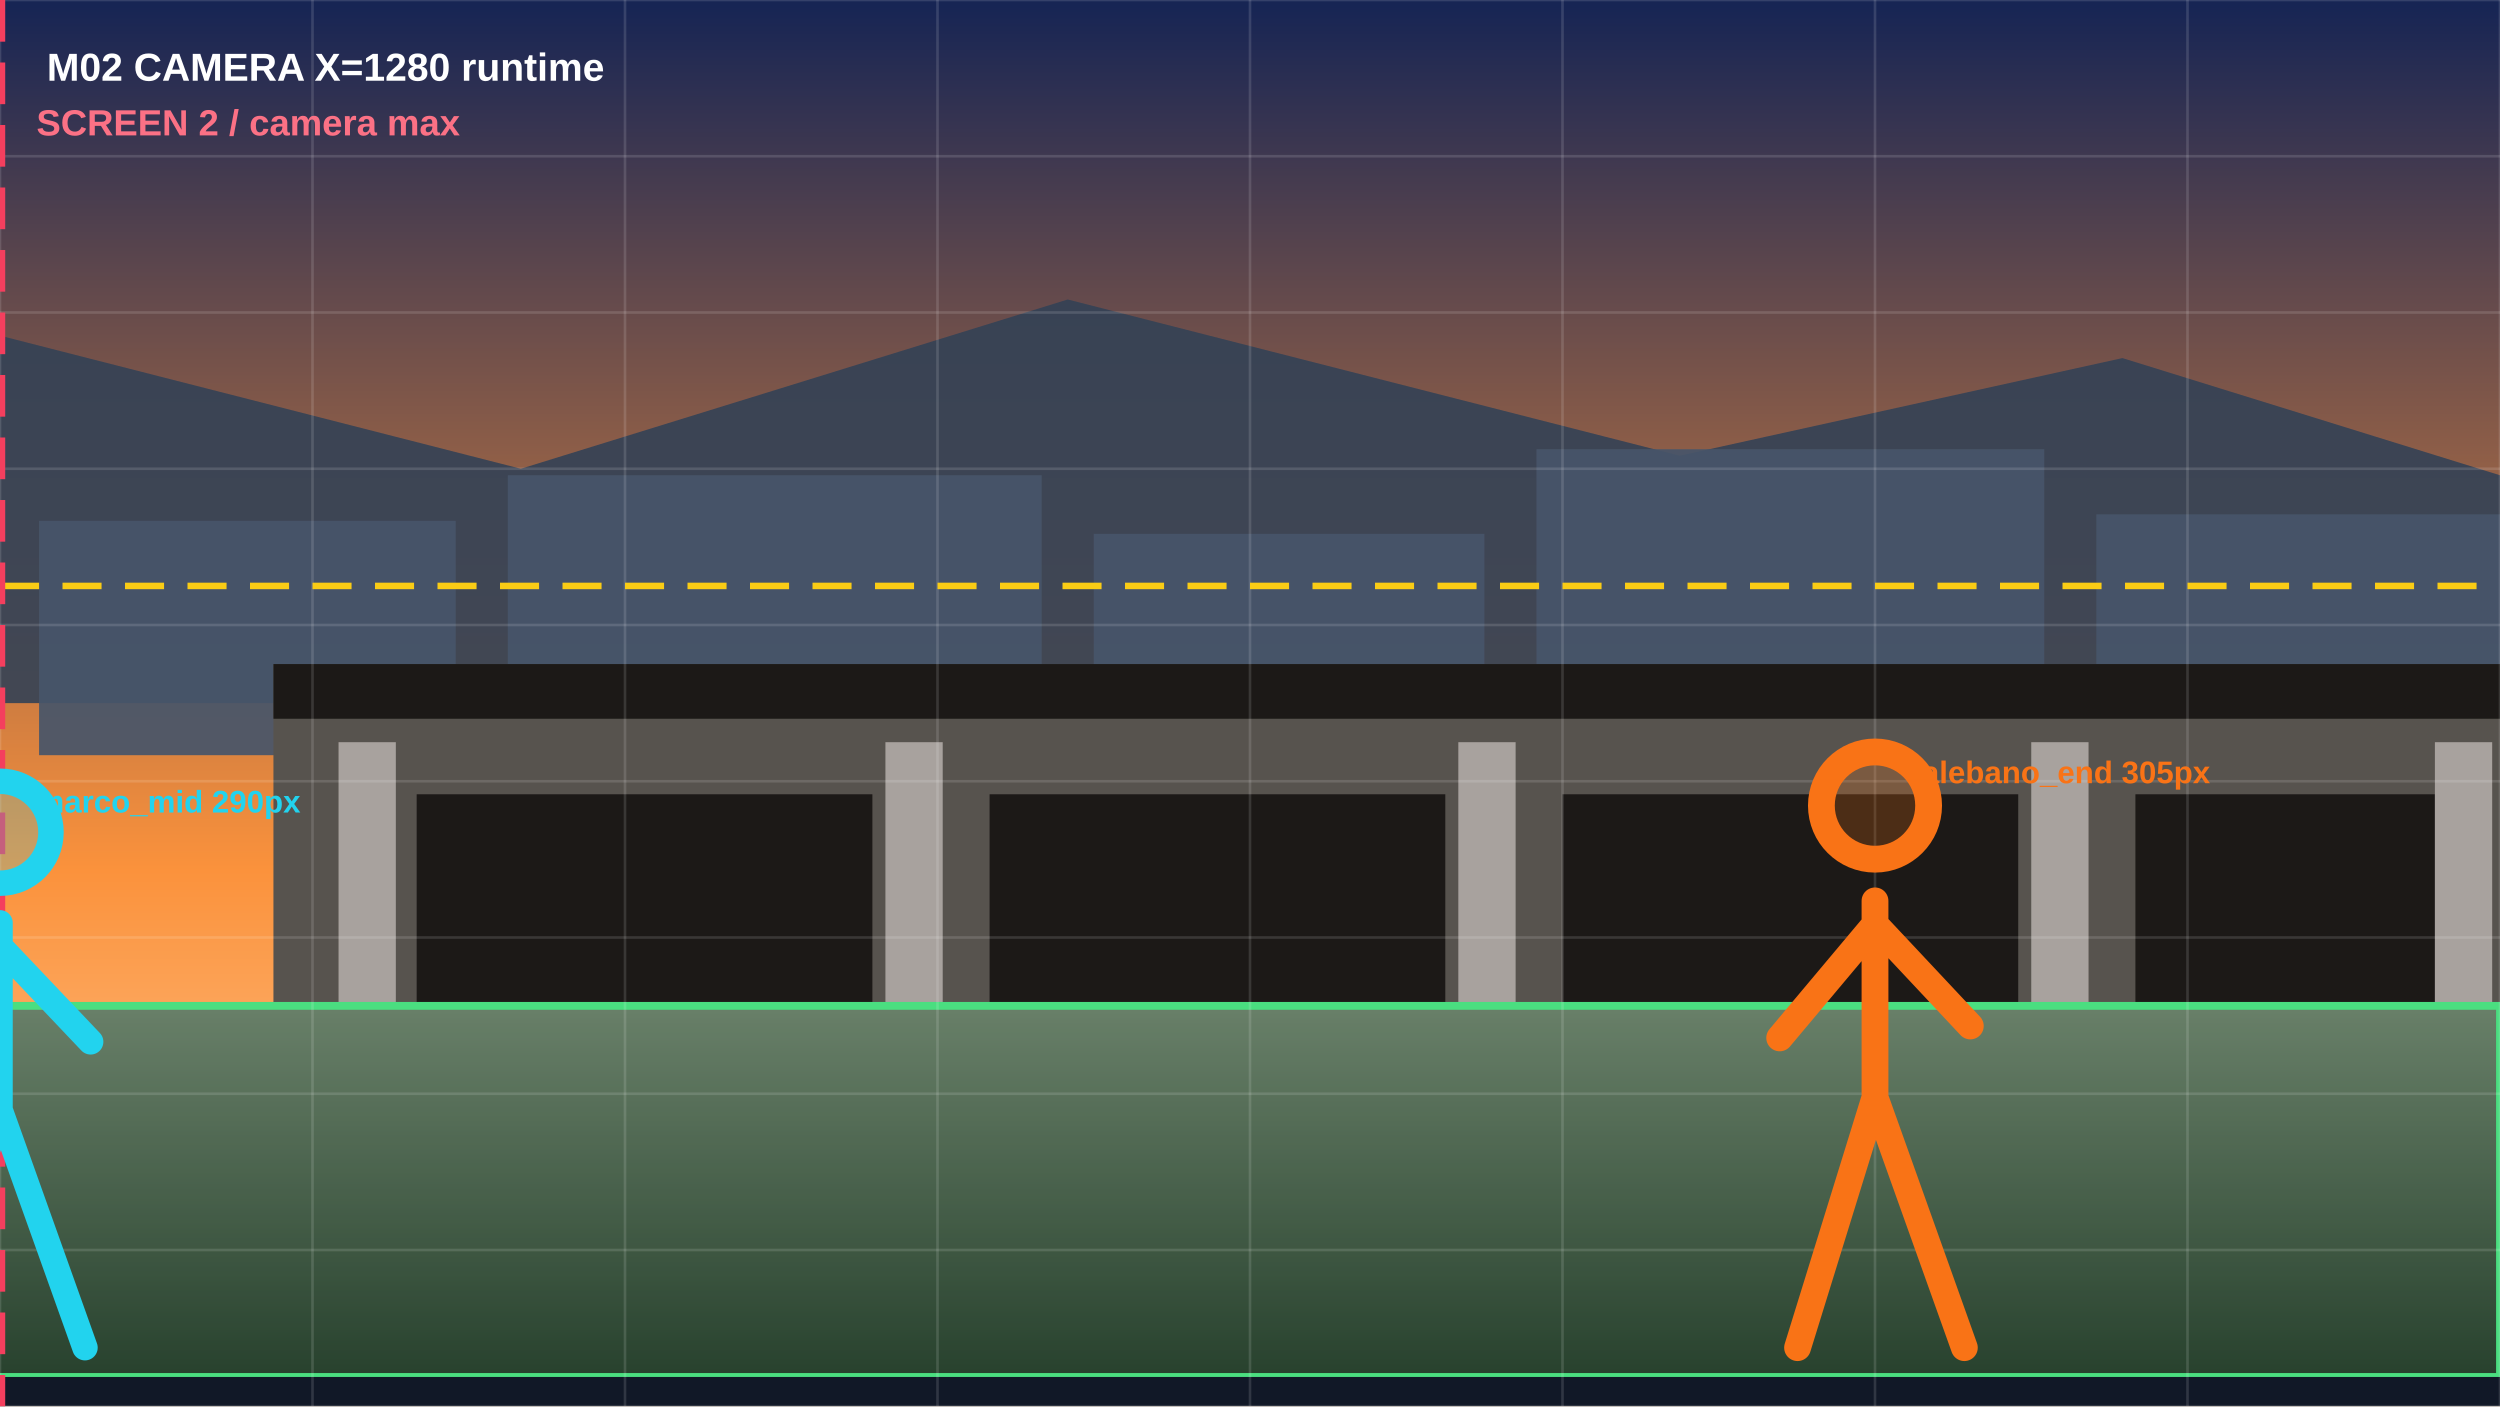
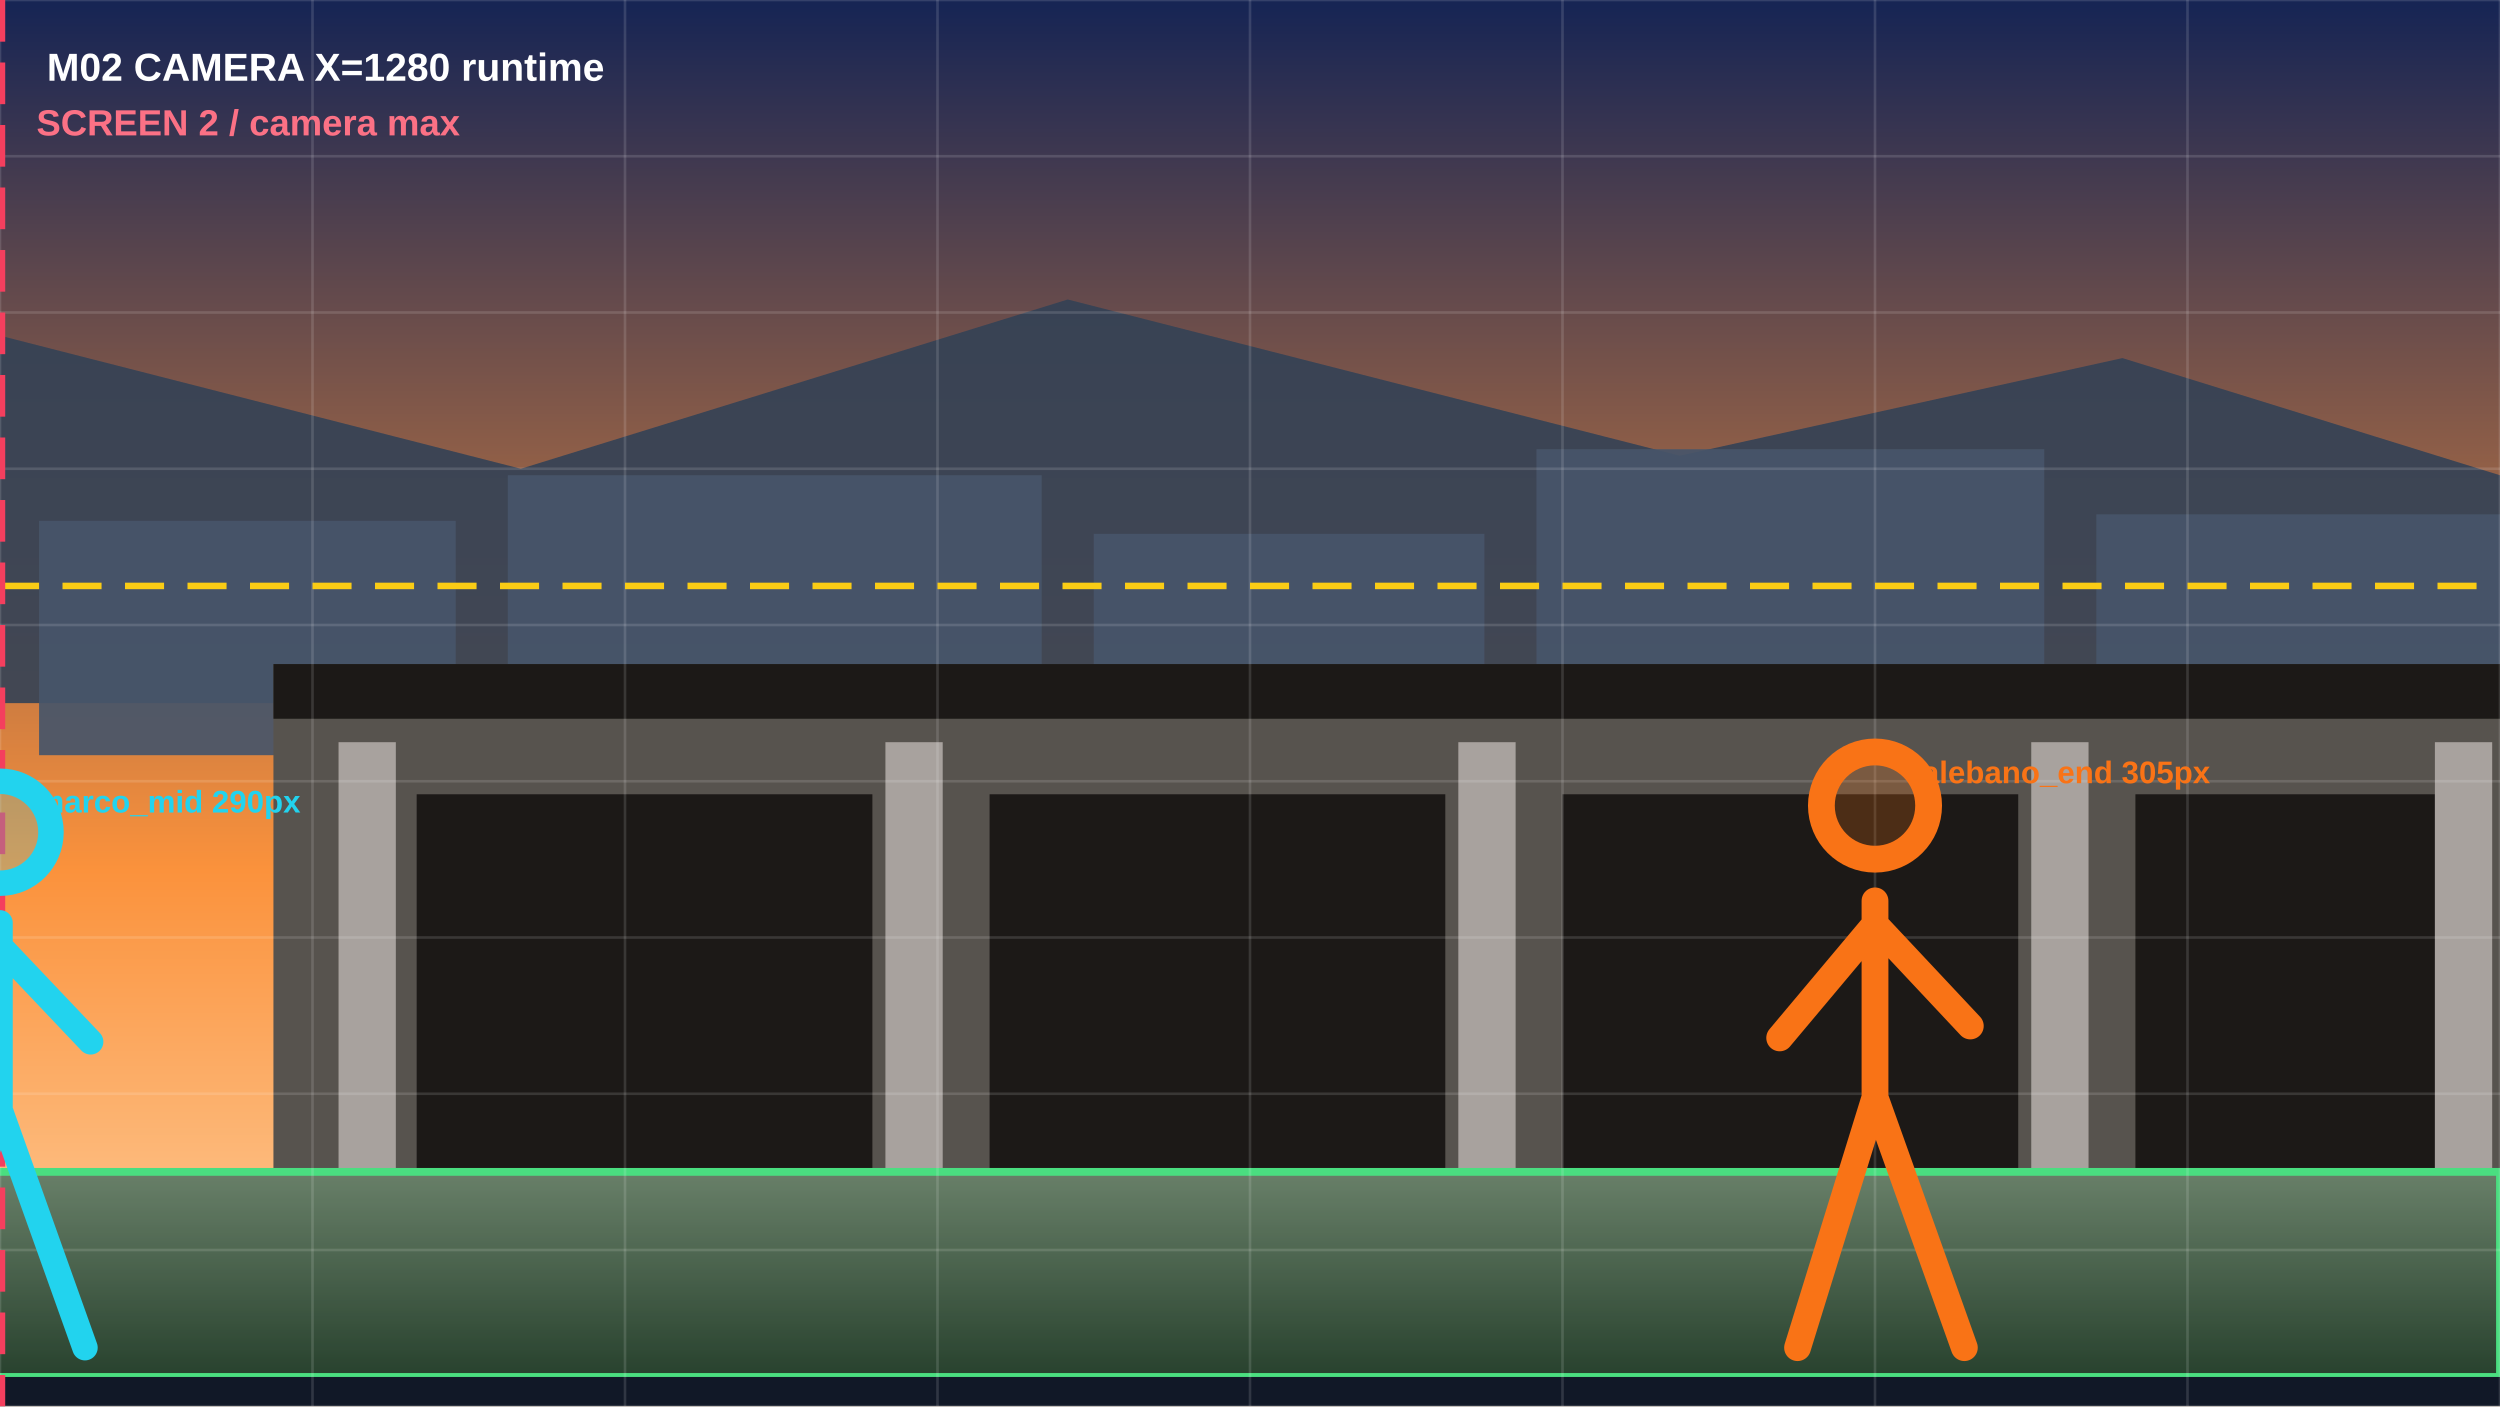
<svg xmlns="http://www.w3.org/2000/svg" width="1280" height="720" viewBox="1920 0 1920 1080" role="img" aria-label="M02 deterministic greybox">
  <defs>
    <linearGradient id="sky" x1="0" y1="0" x2="0" y2="1">
      <stop offset="0" stop-color="#172554" />
      <stop offset="0.62" stop-color="#fb923c" />
      <stop offset="1" stop-color="#fed7aa" />
    </linearGradient>
    <linearGradient id="ground" x1="0" y1="0" x2="0" y2="1">
      <stop offset="0" stop-color="#78716c" />
      <stop offset="1" stop-color="#292524" />
    </linearGradient>
  </defs>
  <rect width="3840" height="1080" fill="url(#sky)" />
  <path d="M0 450 L420 335 L760 392 L1110 270 L1460 390 L1870 245 L2320 360 L2740 230 L3210 350 L3550 275 L3840 365 L3840 540 L0 540Z" fill="#334155" opacity="0.9" />
  <g fill="#475569" opacity="0.92">
    <rect x="0" y="390" width="340" height="190" />
    <rect x="365" y="420" width="300" height="160" />
    <rect x="700" y="370" width="420" height="210" />
    <rect x="1160" y="410" width="330" height="170" />
    <rect x="1530" y="350" width="380" height="230" />
    <rect x="1950" y="400" width="320" height="180" />
    <rect x="2310" y="365" width="410" height="215" />
    <rect x="2760" y="410" width="300" height="170" />
    <rect x="3100" y="345" width="390" height="235" />
    <rect x="3530" y="395" width="310" height="185" />
  </g>
-   <rect x="0" y="540" width="1140" height="232.5" fill="#57534e" />
+   <rect x="0" y="540" width="1140" height="360" fill="#57534e" />
  <rect x="0" y="540" width="1140" height="42" fill="#1c1917" />
  <g fill="#1c1917">
-     <rect x="110" y="600" width="260" height="172.5" />
-     <rect x="440" y="600" width="260" height="172.5" />
-     <rect x="770" y="600" width="260" height="172.5" />
+     <rect x="110" y="600" width="260" height="300" />
+     <rect x="440" y="600" width="260" height="300" />
+     <rect x="770" y="600" width="260" height="300" />
  </g>
  <g fill="#a8a29e">
-     <rect x="80" y="580" width="38" height="192.5" />
-     <rect x="370" y="580" width="38" height="192.5" />
-     <rect x="700" y="580" width="38" height="192.5" />
-     <rect x="1030" y="580" width="42" height="192.5" />
+     <rect x="80" y="580" width="38" height="320" />
+     <rect x="370" y="580" width="38" height="320" />
+     <rect x="700" y="580" width="38" height="320" />
+     <rect x="1030" y="580" width="42" height="320" />
  </g>
-   <rect x="2130" y="510" width="1710" height="262.5" fill="#57534e" />
+   <rect x="2130" y="510" width="1710" height="390" fill="#57534e" />
  <rect x="2130" y="510" width="1710" height="42" fill="#1c1917" />
  <g fill="#1c1917">
-     <rect x="2240" y="610" width="350" height="162.5" />
-     <rect x="2680" y="610" width="350" height="162.5" />
-     <rect x="3120" y="610" width="350" height="162.5" />
-     <rect x="3560" y="610" width="230" height="162.5" />
+     <rect x="2240" y="610" width="350" height="290" />
+     <rect x="2680" y="610" width="350" height="290" />
+     <rect x="3120" y="610" width="350" height="290" />
+     <rect x="3560" y="610" width="230" height="290" />
  </g>
  <g fill="#a8a29e">
-     <rect x="2180" y="570" width="44" height="202.5" />
-     <rect x="2600" y="570" width="44" height="202.5" />
-     <rect x="3040" y="570" width="44" height="202.5" />
-     <rect x="3480" y="570" width="44" height="202.5" />
-     <rect x="3790" y="570" width="44" height="202.5" />
+     <rect x="2180" y="570" width="44" height="330" />
+     <rect x="2600" y="570" width="44" height="330" />
+     <rect x="3040" y="570" width="44" height="330" />
+     <rect x="3480" y="570" width="44" height="330" />
+     <rect x="3790" y="570" width="44" height="330" />
  </g>
-   <rect x="0" y="772.5" width="3840" height="285" fill="url(#ground)" />
-   <rect x="0" y="772.5" width="3840" height="285" fill="#22c55e" fill-opacity="0.18" stroke="#4ade80" stroke-width="6" />
+   <rect x="0" y="900" width="3840" height="157.5" fill="url(#ground)" />
+   <rect x="0" y="900" width="3840" height="157.5" fill="#22c55e" fill-opacity="0.18" stroke="#4ade80" stroke-width="6" />
  <rect x="0" y="1057.5" width="3840" height="22.5" fill="#111827" />
  <g stroke="#ffffff" stroke-opacity="0.13" stroke-width="2">
    <line x1="0" y1="0" x2="0" y2="1080" />
    <line x1="240" y1="0" x2="240" y2="1080" />
    <line x1="480" y1="0" x2="480" y2="1080" />
    <line x1="720" y1="0" x2="720" y2="1080" />
    <line x1="960" y1="0" x2="960" y2="1080" />
    <line x1="1200" y1="0" x2="1200" y2="1080" />
    <line x1="1440" y1="0" x2="1440" y2="1080" />
    <line x1="1680" y1="0" x2="1680" y2="1080" />
    <line x1="1920" y1="0" x2="1920" y2="1080" />
    <line x1="2160" y1="0" x2="2160" y2="1080" />
    <line x1="2400" y1="0" x2="2400" y2="1080" />
    <line x1="2640" y1="0" x2="2640" y2="1080" />
    <line x1="2880" y1="0" x2="2880" y2="1080" />
    <line x1="3120" y1="0" x2="3120" y2="1080" />
    <line x1="3360" y1="0" x2="3360" y2="1080" />
    <line x1="3600" y1="0" x2="3600" y2="1080" />
    <line x1="3840" y1="0" x2="3840" y2="1080" />
    <line x1="0" y1="0" x2="3840" y2="0" />
    <line x1="0" y1="120" x2="3840" y2="120" />
    <line x1="0" y1="240" x2="3840" y2="240" />
    <line x1="0" y1="360" x2="3840" y2="360" />
    <line x1="0" y1="480" x2="3840" y2="480" />
    <line x1="0" y1="600" x2="3840" y2="600" />
    <line x1="0" y1="720" x2="3840" y2="720" />
    <line x1="0" y1="840" x2="3840" y2="840" />
    <line x1="0" y1="960" x2="3840" y2="960" />
    <line x1="0" y1="1080" x2="3840" y2="1080" />
  </g>
  <line x1="0" y1="450" x2="3840" y2="450" stroke="#facc15" stroke-width="5" stroke-dasharray="30 18" />
  <line x1="1920" y1="0" x2="1920" y2="1080" stroke="#f43f5e" stroke-width="8" stroke-dasharray="32 16" />
-   <text x="34" y="752.5" fill="#86efac" font-family="Arial,sans-serif" font-size="26" font-weight="700">WALK TOP 515px runtime</text>
+   <text x="34" y="880" fill="#86efac" font-family="Arial,sans-serif" font-size="26" font-weight="700">WALK TOP 600px runtime</text>
  <text x="34" y="1039.5" fill="#86efac" font-family="Arial,sans-serif" font-size="26" font-weight="700">WALK BOTTOM 705px runtime</text>
  <text x="1948" y="104" fill="#fb7185" font-family="Arial,sans-serif" font-size="28" font-weight="700">SCREEN 2 / camera max</text>
  <g aria-label="marco_start" fill="none" stroke="#22d3ee" stroke-width="19.575" stroke-linecap="round" stroke-linejoin="round">
    <circle cx="480" cy="639.15" r="39.15" fill="#22d3ee" fill-opacity="0.22" />
    <path d="M 480 708.75 L 480 852.3 M 480 726.75 L 410.4 808.8 M 480 726.75 L 549.6 800.1 M 480 852.3 L 423.45 1035 M 480 852.3 L 545.25 1035" />
  </g>
  <text x="508" y="624" fill="#22d3ee" font-family="Arial,sans-serif" font-size="24" font-weight="700">marco_start 290px</text>
  <g aria-label="marco_mid" fill="none" stroke="#22d3ee" stroke-width="19.575" stroke-linecap="round" stroke-linejoin="round">
    <circle cx="1920" cy="639.15" r="39.15" fill="#22d3ee" fill-opacity="0.22" />
    <path d="M 1920 708.75 L 1920 852.3 M 1920 726.75 L 1850.4 808.8 M 1920 726.75 L 1989.6 800.1 M 1920 852.3 L 1863.45 1035 M 1920 852.3 L 1985.25 1035" />
  </g>
  <text x="1948" y="624" fill="#22d3ee" font-family="Arial,sans-serif" font-size="24" font-weight="700">marco_mid 290px</text>
  <g aria-label="talebano_end" fill="none" stroke="#f97316" stroke-width="20.587" stroke-linecap="round" stroke-linejoin="round">
    <circle cx="3360" cy="618.675" r="41.175" fill="#f97316" fill-opacity="0.22" />
    <path d="M 3360 691.875 L 3360 842.85 M 3360 709.875 L 3286.8 797.1 M 3360 709.875 L 3433.2 787.95 M 3360 842.85 L 3300.525 1035 M 3360 842.85 L 3428.625 1035" />
  </g>
  <text x="3388" y="601.5" fill="#f97316" font-family="Arial,sans-serif" font-size="24" font-weight="700">talebano_end 305px</text>
  <text x="1956" y="62" fill="#fff" font-family="Arial,sans-serif" font-size="30" font-weight="700">M02 CAMERA X=1280 runtime</text>
</svg>
